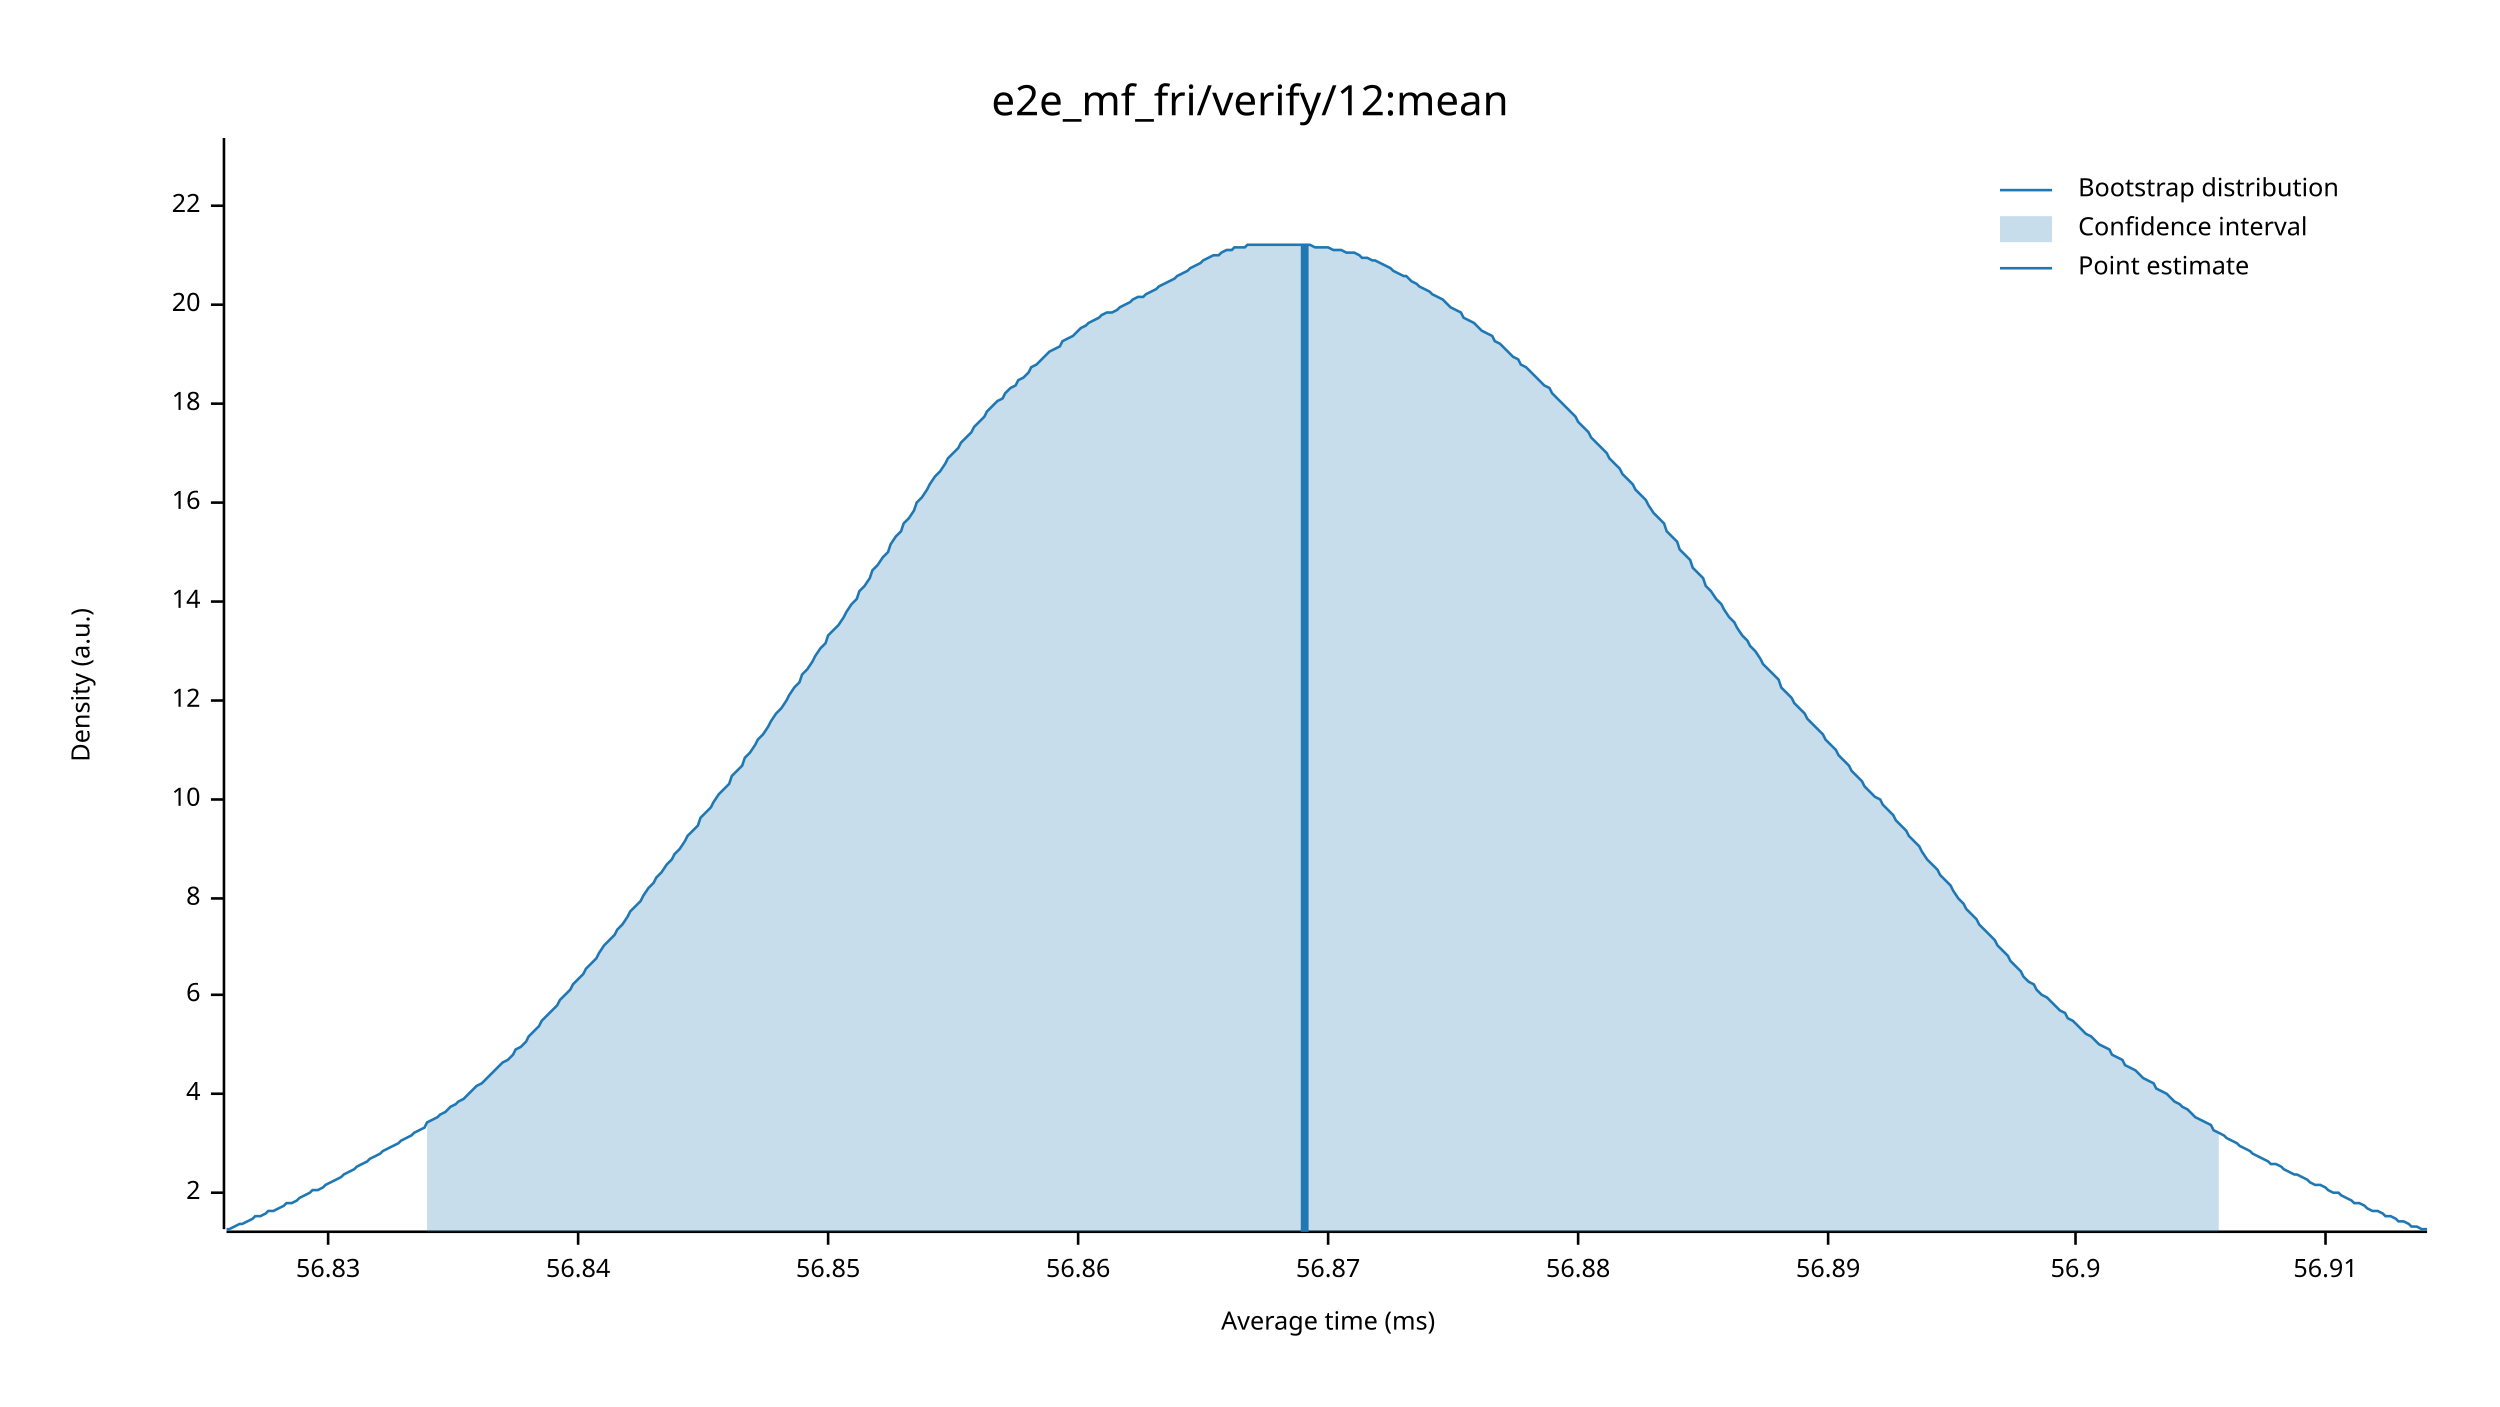
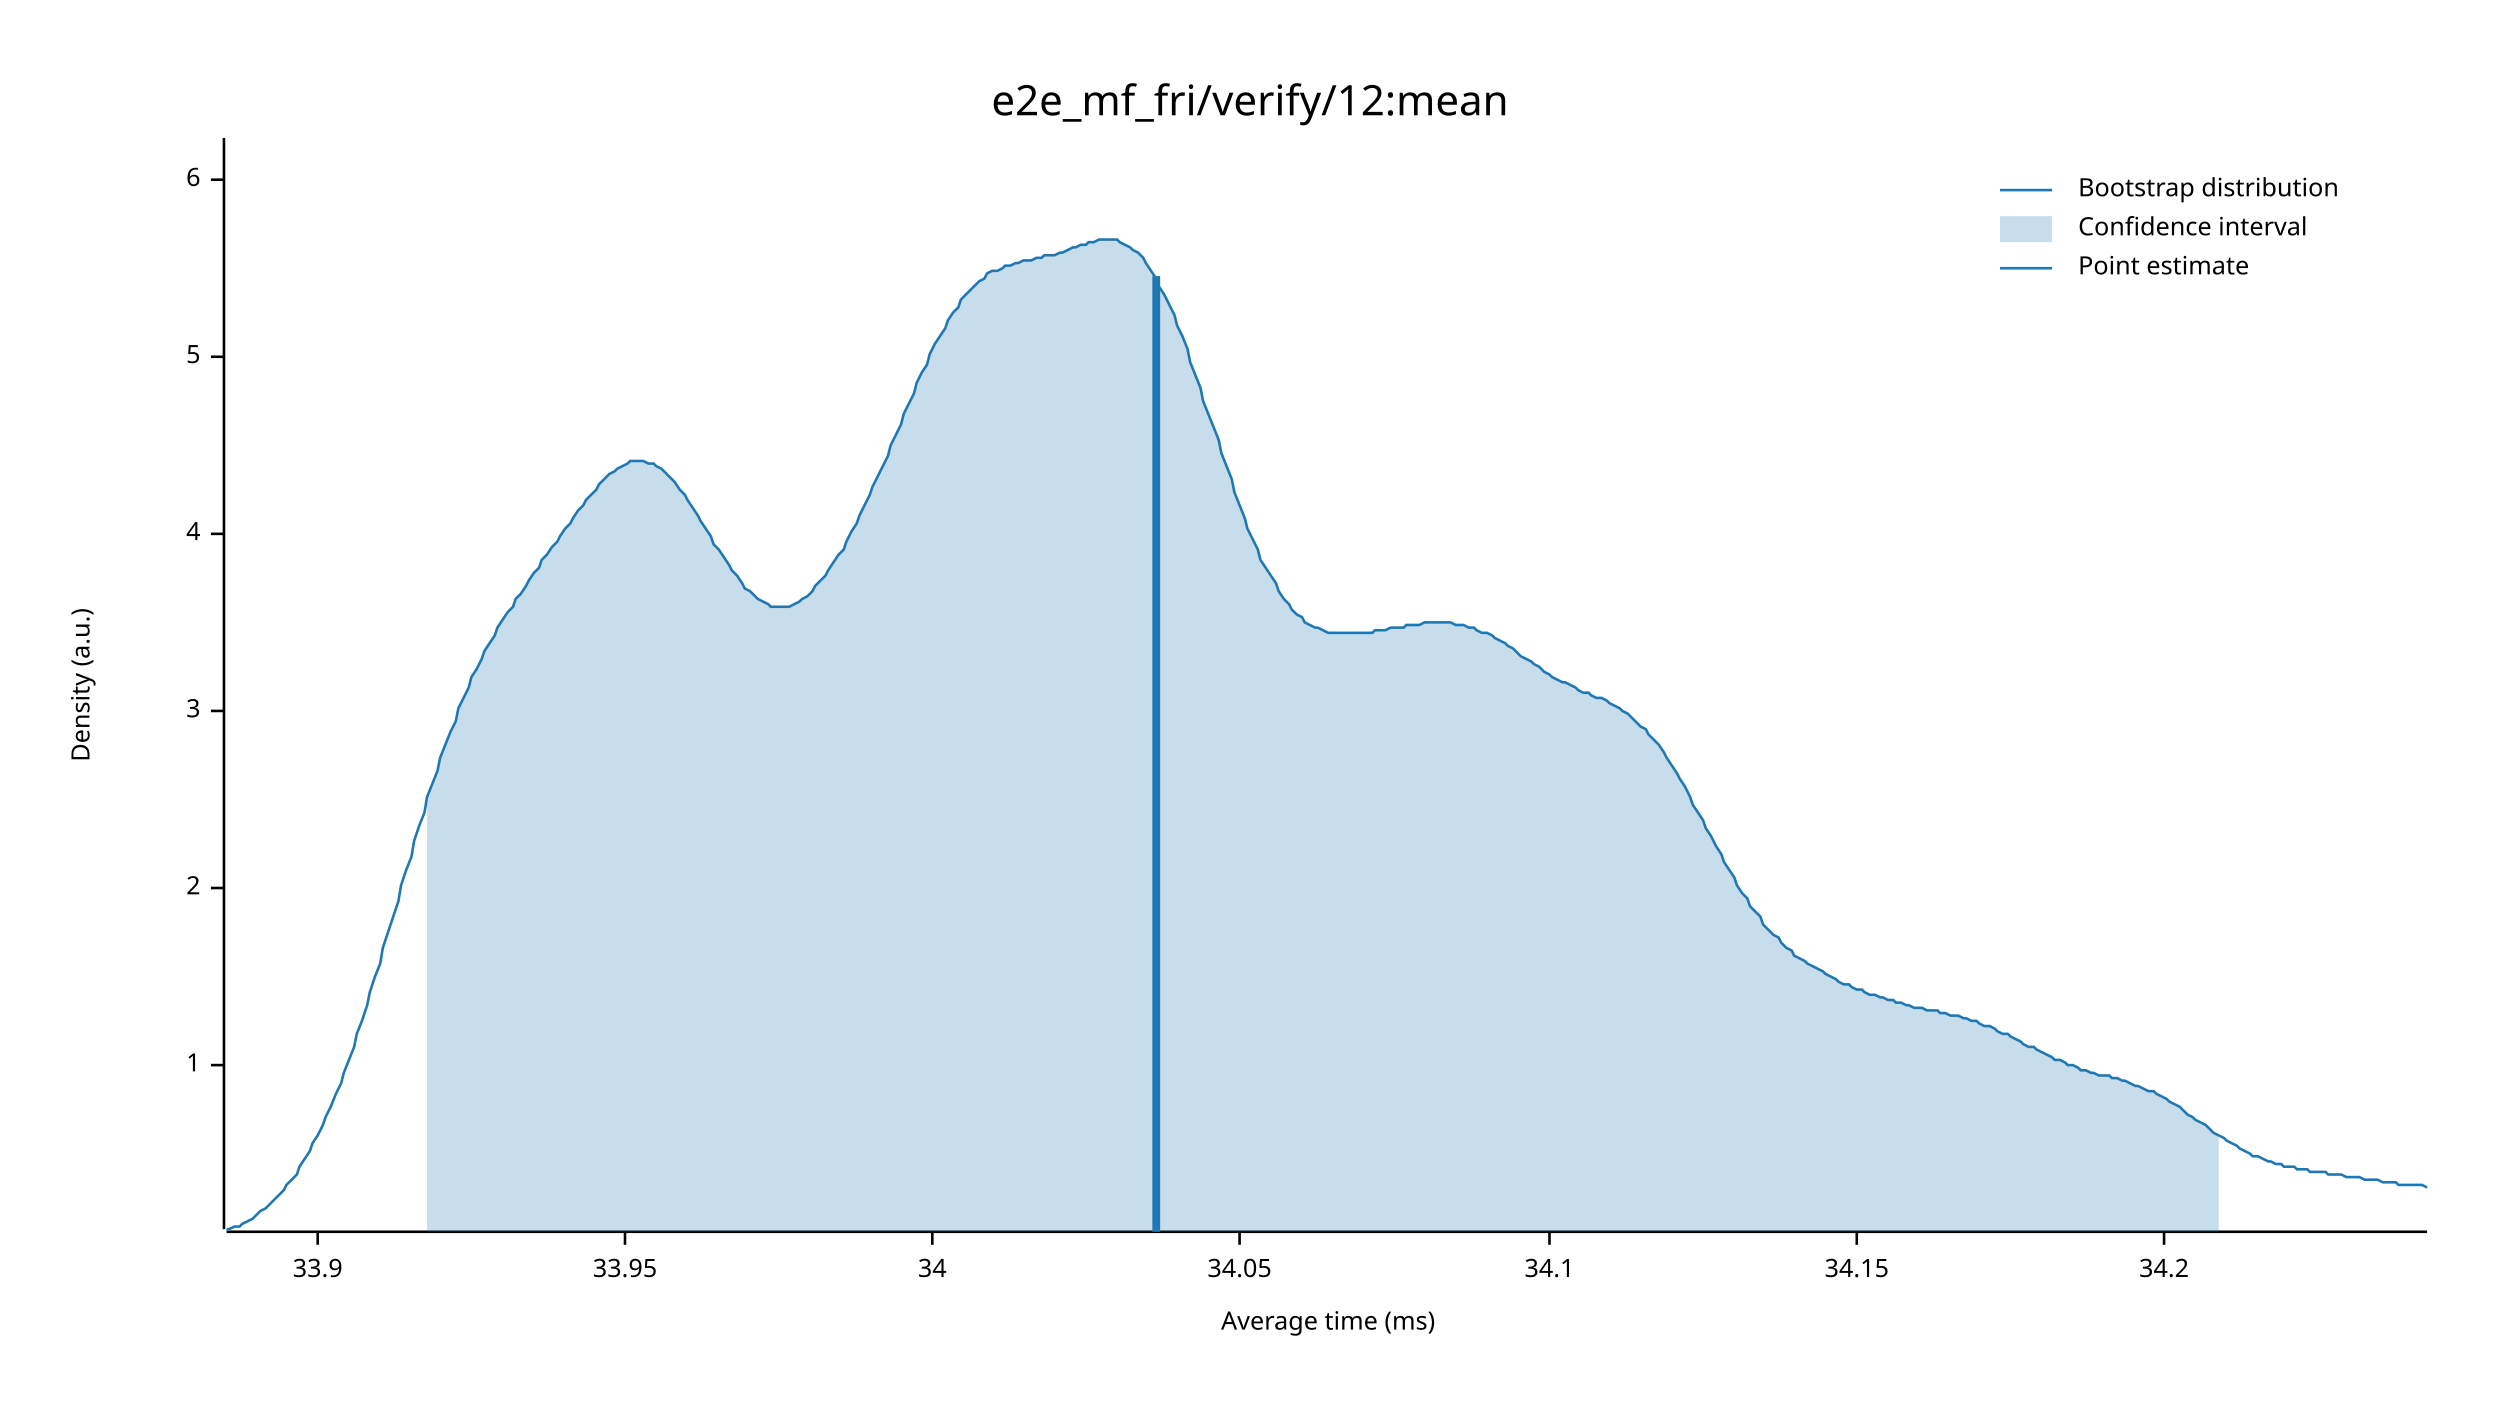
<svg xmlns="http://www.w3.org/2000/svg" width="960" height="540" viewBox="0 0 960 540">
  <text x="480" y="32" dy="0.76em" text-anchor="middle" font-family="sans-serif" font-size="16.129" opacity="1" fill="#000000">
e2e_mf_fri/verify/12:mean
</text>
  <text x="27" y="263" dy="0.76em" text-anchor="middle" font-family="sans-serif" font-size="9.677" opacity="1" fill="#000000" transform="rotate(270, 27, 263)">
Density (a.u.)
</text>
  <text x="510" y="513" dy="-0.5ex" text-anchor="middle" font-family="sans-serif" font-size="9.677" opacity="1" fill="#000000">
Average time (ms)
</text>
  <polyline fill="none" opacity="1" stroke="#000000" stroke-width="1" points="86,53 86,472 " />
-   <text x="77" y="458" dy="0.5ex" text-anchor="end" font-family="sans-serif" font-size="9.677" opacity="1" fill="#000000">
+   <text x="77" y="409" dy="0.5ex" text-anchor="end" font-family="sans-serif" font-size="9.677" opacity="1" fill="#000000">
+ 1
+ </text>
+   <polyline fill="none" opacity="1" stroke="#000000" stroke-width="1" points="81,409 86,409 " />
+   <text x="77" y="341" dy="0.5ex" text-anchor="end" font-family="sans-serif" font-size="9.677" opacity="1" fill="#000000">
2
</text>
-   <polyline fill="none" opacity="1" stroke="#000000" stroke-width="1" points="81,458 86,458 " />
-   <text x="77" y="420" dy="0.5ex" text-anchor="end" font-family="sans-serif" font-size="9.677" opacity="1" fill="#000000">
+   <polyline fill="none" opacity="1" stroke="#000000" stroke-width="1" points="81,341 86,341 " />
+   <text x="77" y="273" dy="0.5ex" text-anchor="end" font-family="sans-serif" font-size="9.677" opacity="1" fill="#000000">
+ 3
+ </text>
+   <polyline fill="none" opacity="1" stroke="#000000" stroke-width="1" points="81,273 86,273 " />
+   <text x="77" y="205" dy="0.5ex" text-anchor="end" font-family="sans-serif" font-size="9.677" opacity="1" fill="#000000">
4
</text>
-   <polyline fill="none" opacity="1" stroke="#000000" stroke-width="1" points="81,420 86,420 " />
-   <text x="77" y="382" dy="0.5ex" text-anchor="end" font-family="sans-serif" font-size="9.677" opacity="1" fill="#000000">
+   <polyline fill="none" opacity="1" stroke="#000000" stroke-width="1" points="81,205 86,205 " />
+   <text x="77" y="137" dy="0.5ex" text-anchor="end" font-family="sans-serif" font-size="9.677" opacity="1" fill="#000000">
+ 5
+ </text>
+   <polyline fill="none" opacity="1" stroke="#000000" stroke-width="1" points="81,137 86,137 " />
+   <text x="77" y="69" dy="0.5ex" text-anchor="end" font-family="sans-serif" font-size="9.677" opacity="1" fill="#000000">
6
</text>
-   <polyline fill="none" opacity="1" stroke="#000000" stroke-width="1" points="81,382 86,382 " />
-   <text x="77" y="345" dy="0.5ex" text-anchor="end" font-family="sans-serif" font-size="9.677" opacity="1" fill="#000000">
- 8
+   <polyline fill="none" opacity="1" stroke="#000000" stroke-width="1" points="81,69 86,69 " />
+   <polyline fill="none" opacity="1" stroke="#000000" stroke-width="1" points="87,473 932,473 " />
+   <text x="122" y="483" dy="0.76em" text-anchor="middle" font-family="sans-serif" font-size="9.677" opacity="1" fill="#000000">
+ 33.9
</text>
-   <polyline fill="none" opacity="1" stroke="#000000" stroke-width="1" points="81,345 86,345 " />
-   <text x="77" y="307" dy="0.5ex" text-anchor="end" font-family="sans-serif" font-size="9.677" opacity="1" fill="#000000">
- 10
+   <polyline fill="none" opacity="1" stroke="#000000" stroke-width="1" points="122,473 122,478 " />
+   <text x="240" y="483" dy="0.76em" text-anchor="middle" font-family="sans-serif" font-size="9.677" opacity="1" fill="#000000">
+ 33.95
</text>
-   <polyline fill="none" opacity="1" stroke="#000000" stroke-width="1" points="81,307 86,307 " />
-   <text x="77" y="269" dy="0.5ex" text-anchor="end" font-family="sans-serif" font-size="9.677" opacity="1" fill="#000000">
- 12
+   <polyline fill="none" opacity="1" stroke="#000000" stroke-width="1" points="240,473 240,478 " />
+   <text x="358" y="483" dy="0.76em" text-anchor="middle" font-family="sans-serif" font-size="9.677" opacity="1" fill="#000000">
+ 34
</text>
-   <polyline fill="none" opacity="1" stroke="#000000" stroke-width="1" points="81,269 86,269 " />
-   <text x="77" y="231" dy="0.5ex" text-anchor="end" font-family="sans-serif" font-size="9.677" opacity="1" fill="#000000">
- 14
+   <polyline fill="none" opacity="1" stroke="#000000" stroke-width="1" points="358,473 358,478 " />
+   <text x="476" y="483" dy="0.76em" text-anchor="middle" font-family="sans-serif" font-size="9.677" opacity="1" fill="#000000">
+ 34.05
</text>
-   <polyline fill="none" opacity="1" stroke="#000000" stroke-width="1" points="81,231 86,231 " />
-   <text x="77" y="193" dy="0.5ex" text-anchor="end" font-family="sans-serif" font-size="9.677" opacity="1" fill="#000000">
- 16
+   <polyline fill="none" opacity="1" stroke="#000000" stroke-width="1" points="476,473 476,478 " />
+   <text x="595" y="483" dy="0.76em" text-anchor="middle" font-family="sans-serif" font-size="9.677" opacity="1" fill="#000000">
+ 34.1
</text>
-   <polyline fill="none" opacity="1" stroke="#000000" stroke-width="1" points="81,193 86,193 " />
-   <text x="77" y="155" dy="0.5ex" text-anchor="end" font-family="sans-serif" font-size="9.677" opacity="1" fill="#000000">
- 18
+   <polyline fill="none" opacity="1" stroke="#000000" stroke-width="1" points="595,473 595,478 " />
+   <text x="713" y="483" dy="0.76em" text-anchor="middle" font-family="sans-serif" font-size="9.677" opacity="1" fill="#000000">
+ 34.15
</text>
-   <polyline fill="none" opacity="1" stroke="#000000" stroke-width="1" points="81,155 86,155 " />
-   <text x="77" y="117" dy="0.5ex" text-anchor="end" font-family="sans-serif" font-size="9.677" opacity="1" fill="#000000">
- 20
+   <polyline fill="none" opacity="1" stroke="#000000" stroke-width="1" points="713,473 713,478 " />
+   <text x="831" y="483" dy="0.76em" text-anchor="middle" font-family="sans-serif" font-size="9.677" opacity="1" fill="#000000">
+ 34.2
</text>
-   <polyline fill="none" opacity="1" stroke="#000000" stroke-width="1" points="81,117 86,117 " />
-   <text x="77" y="79" dy="0.5ex" text-anchor="end" font-family="sans-serif" font-size="9.677" opacity="1" fill="#000000">
- 22
- </text>
-   <polyline fill="none" opacity="1" stroke="#000000" stroke-width="1" points="81,79 86,79 " />
-   <polyline fill="none" opacity="1" stroke="#000000" stroke-width="1" points="87,473 932,473 " />
-   <text x="126" y="483" dy="0.76em" text-anchor="middle" font-family="sans-serif" font-size="9.677" opacity="1" fill="#000000">
- 56.83
- </text>
-   <polyline fill="none" opacity="1" stroke="#000000" stroke-width="1" points="126,473 126,478 " />
-   <text x="222" y="483" dy="0.76em" text-anchor="middle" font-family="sans-serif" font-size="9.677" opacity="1" fill="#000000">
- 56.84
- </text>
-   <polyline fill="none" opacity="1" stroke="#000000" stroke-width="1" points="222,473 222,478 " />
-   <text x="318" y="483" dy="0.76em" text-anchor="middle" font-family="sans-serif" font-size="9.677" opacity="1" fill="#000000">
- 56.85
- </text>
-   <polyline fill="none" opacity="1" stroke="#000000" stroke-width="1" points="318,473 318,478 " />
-   <text x="414" y="483" dy="0.76em" text-anchor="middle" font-family="sans-serif" font-size="9.677" opacity="1" fill="#000000">
- 56.86
- </text>
-   <polyline fill="none" opacity="1" stroke="#000000" stroke-width="1" points="414,473 414,478 " />
-   <text x="510" y="483" dy="0.76em" text-anchor="middle" font-family="sans-serif" font-size="9.677" opacity="1" fill="#000000">
- 56.87
- </text>
-   <polyline fill="none" opacity="1" stroke="#000000" stroke-width="1" points="510,473 510,478 " />
-   <text x="606" y="483" dy="0.76em" text-anchor="middle" font-family="sans-serif" font-size="9.677" opacity="1" fill="#000000">
- 56.88
- </text>
-   <polyline fill="none" opacity="1" stroke="#000000" stroke-width="1" points="606,473 606,478 " />
-   <text x="702" y="483" dy="0.76em" text-anchor="middle" font-family="sans-serif" font-size="9.677" opacity="1" fill="#000000">
- 56.89
- </text>
-   <polyline fill="none" opacity="1" stroke="#000000" stroke-width="1" points="702,473 702,478 " />
-   <text x="797" y="483" dy="0.76em" text-anchor="middle" font-family="sans-serif" font-size="9.677" opacity="1" fill="#000000">
- 56.9
- </text>
-   <polyline fill="none" opacity="1" stroke="#000000" stroke-width="1" points="797,473 797,478 " />
-   <text x="893" y="483" dy="0.76em" text-anchor="middle" font-family="sans-serif" font-size="9.677" opacity="1" fill="#000000">
- 56.91
- </text>
-   <polyline fill="none" opacity="1" stroke="#000000" stroke-width="1" points="893,473 893,478 " />
-   <polyline fill="none" opacity="1" stroke="#1F78B4" stroke-width="1" points="87,472 88,472 90,471 92,470 93,470 95,469 97,468 98,467 100,467 102,466 103,465 105,465 107,464 109,463 110,462 112,462 114,461 115,460 117,459 119,458 120,457 122,457 124,456 125,455 127,454 129,453 131,452 132,451 134,450 136,449 137,448 139,447 141,446 142,445 144,444 146,443 147,442 149,441 151,440 153,439 154,438 156,437 158,436 159,435 161,434 163,433 164,431 166,430 168,429 169,428 171,427 173,425 175,424 176,423 178,422 180,420 181,419 183,417 185,416 186,415 188,413 190,411 191,410 193,408 195,407 197,405 198,403 200,402 202,400 203,398 205,396 207,394 208,392 210,390 212,388 214,386 215,384 217,382 219,380 220,378 222,376 224,374 225,372 227,370 229,368 230,366 232,363 234,361 236,359 237,357 239,355 241,352 242,350 244,348 246,346 247,344 249,341 251,339 252,337 254,335 256,332 258,330 259,328 261,326 263,323 264,321 266,319 268,317 269,314 271,312 273,310 274,308 276,305 278,303 280,301 281,298 283,296 285,294 286,291 288,289 290,286 291,284 293,282 295,279 296,277 298,274 300,272 302,269 303,267 305,264 307,262 308,259 310,257 312,254 313,252 315,249 317,247 318,244 320,242 322,240 324,237 325,235 327,232 329,230 330,227 332,225 334,222 335,219 337,217 339,214 341,212 342,209 344,206 346,204 347,201 349,199 351,196 352,193 354,191 356,188 357,186 359,183 361,181 363,178 364,176 366,174 368,172 369,170 371,168 373,166 374,164 376,162 378,160 379,158 381,156 383,154 385,153 386,151 388,149 390,148 391,146 393,145 395,143 396,141 398,140 400,138 401,137 403,135 405,134 407,133 408,131 410,130 412,129 413,128 415,126 417,125 418,124 420,123 422,122 423,121 425,120 427,120 429,119 430,118 432,117 434,116 435,115 437,114 439,114 440,113 442,112 444,111 445,110 447,109 449,108 451,107 452,106 454,105 456,104 457,103 459,102 461,101 462,100 464,99 466,98 468,98 469,97 471,96 473,96 474,95 476,95 478,95 479,94 481,94 483,94 484,94 486,94 488,94 490,94 491,94 493,94 495,94 496,94 498,94 500,94 501,94 503,94 505,95 506,95 508,95 510,95 512,96 513,96 515,96 517,97 518,97 520,97 522,98 523,99 525,99 527,100 528,100 530,101 532,102 534,103 535,104 537,105 539,106 540,106 542,108 544,109 545,110 547,111 549,112 550,113 552,114 554,115 556,117 557,118 559,119 561,120 562,122 564,123 566,124 567,125 569,127 571,128 573,129 574,131 576,132 578,134 579,135 581,137 583,138 584,140 586,141 588,143 589,144 591,146 593,148 595,149 596,151 598,153 600,155 601,156 603,158 605,160 606,162 608,164 610,166 611,168 613,170 615,172 617,174 618,176 620,178 622,180 623,182 625,184 627,186 628,188 630,190 632,192 633,194 635,197 637,199 639,201 640,204 642,206 644,208 645,211 647,213 649,215 650,218 652,220 654,222 655,225 657,227 659,230 661,232 662,234 664,237 666,239 667,241 669,244 671,246 672,248 674,250 676,253 677,255 679,257 681,259 683,261 684,264 686,266 688,268 689,270 691,272 693,274 694,276 696,278 698,280 700,282 701,284 703,286 705,288 706,290 708,292 710,294 711,296 713,298 715,300 716,302 718,304 720,306 722,307 723,309 725,311 727,313 728,315 730,317 732,319 733,321 735,323 737,325 738,327 740,330 742,332 744,334 745,336 747,338 749,340 750,342 752,345 754,347 755,349 757,351 759,353 760,355 762,357 764,359 766,361 767,363 769,365 771,367 772,369 774,371 776,373 777,375 779,377 781,378 782,380 784,382 786,383 788,385 789,386 791,388 793,389 794,391 796,392 798,394 799,395 801,397 803,398 804,399 806,401 808,402 810,403 811,405 813,406 815,407 816,409 818,410 820,411 821,412 823,414 825,415 827,416 828,418 830,419 832,420 833,421 835,423 837,424 838,425 840,426 842,428 843,429 845,430 847,431 849,432 850,434 852,435 854,436 855,437 857,438 859,439 860,440 862,441 864,442 865,443 867,444 869,445 871,446 872,447 874,447 876,448 877,449 879,450 881,451 882,451 884,452 886,453 887,454 889,455 891,455 893,456 894,457 896,458 898,458 899,459 901,460 903,461 904,462 906,462 908,463 909,464 911,465 913,465 915,466 916,467 918,467 920,468 921,469 923,469 925,470 926,471 928,471 930,472 932,472 " />
-   <polygon opacity="0.25" fill="#1F78B4" points="164,431 166,430 168,429 169,428 171,427 173,425 175,424 176,423 178,422 180,420 181,419 183,417 185,416 186,415 188,413 190,411 191,410 193,408 195,407 197,405 198,403 200,402 202,400 203,398 205,396 207,394 208,392 210,390 212,388 214,386 215,384 217,382 219,380 220,378 222,376 224,374 225,372 227,370 229,368 230,366 232,363 234,361 236,359 237,357 239,355 241,352 242,350 244,348 246,346 247,344 249,341 251,339 252,337 254,335 256,332 258,330 259,328 261,326 263,323 264,321 266,319 268,317 269,314 271,312 273,310 274,308 276,305 278,303 280,301 281,298 283,296 285,294 286,291 288,289 290,286 291,284 293,282 295,279 296,277 298,274 300,272 302,269 303,267 305,264 307,262 308,259 310,257 312,254 313,252 315,249 317,247 318,244 320,242 322,240 324,237 325,235 327,232 329,230 330,227 332,225 334,222 335,219 337,217 339,214 341,212 342,209 344,206 346,204 347,201 349,199 351,196 352,193 354,191 356,188 357,186 359,183 361,181 363,178 364,176 366,174 368,172 369,170 371,168 373,166 374,164 376,162 378,160 379,158 381,156 383,154 385,153 386,151 388,149 390,148 391,146 393,145 395,143 396,141 398,140 400,138 401,137 403,135 405,134 407,133 408,131 410,130 412,129 413,128 415,126 417,125 418,124 420,123 422,122 423,121 425,120 427,120 429,119 430,118 432,117 434,116 435,115 437,114 439,114 440,113 442,112 444,111 445,110 447,109 449,108 451,107 452,106 454,105 456,104 457,103 459,102 461,101 462,100 464,99 466,98 468,98 469,97 471,96 473,96 474,95 476,95 478,95 479,94 481,94 483,94 484,94 486,94 488,94 490,94 491,94 493,94 495,94 496,94 498,94 500,94 501,94 503,94 505,95 506,95 508,95 510,95 512,96 513,96 515,96 517,97 518,97 520,97 522,98 523,99 525,99 527,100 528,100 530,101 532,102 534,103 535,104 537,105 539,106 540,106 542,108 544,109 545,110 547,111 549,112 550,113 552,114 554,115 556,117 557,118 559,119 561,120 562,122 564,123 566,124 567,125 569,127 571,128 573,129 574,131 576,132 578,134 579,135 581,137 583,138 584,140 586,141 588,143 589,144 591,146 593,148 595,149 596,151 598,153 600,155 601,156 603,158 605,160 606,162 608,164 610,166 611,168 613,170 615,172 617,174 618,176 620,178 622,180 623,182 625,184 627,186 628,188 630,190 632,192 633,194 635,197 637,199 639,201 640,204 642,206 644,208 645,211 647,213 649,215 650,218 652,220 654,222 655,225 657,227 659,230 661,232 662,234 664,237 666,239 667,241 669,244 671,246 672,248 674,250 676,253 677,255 679,257 681,259 683,261 684,264 686,266 688,268 689,270 691,272 693,274 694,276 696,278 698,280 700,282 701,284 703,286 705,288 706,290 708,292 710,294 711,296 713,298 715,300 716,302 718,304 720,306 722,307 723,309 725,311 727,313 728,315 730,317 732,319 733,321 735,323 737,325 738,327 740,330 742,332 744,334 745,336 747,338 749,340 750,342 752,345 754,347 755,349 757,351 759,353 760,355 762,357 764,359 766,361 767,363 769,365 771,367 772,369 774,371 776,373 777,375 779,377 781,378 782,380 784,382 786,383 788,385 789,386 791,388 793,389 794,391 796,392 798,394 799,395 801,397 803,398 804,399 806,401 808,402 810,403 811,405 813,406 815,407 816,409 818,410 820,411 821,412 823,414 825,415 827,416 828,418 830,419 832,420 833,421 835,423 837,424 838,425 840,426 842,428 843,429 845,430 847,431 849,432 850,434 852,435 852,473 164,473 " />
-   <polyline fill="none" opacity="1" stroke="#1F78B4" stroke-width="3" points="501,473 501,94 " />
+   <polyline fill="none" opacity="1" stroke="#000000" stroke-width="1" points="831,473 831,478 " />
+   <polyline fill="none" opacity="1" stroke="#1F78B4" stroke-width="1" points="87,472 88,472 90,471 92,471 93,470 95,469 97,468 98,467 100,465 102,464 103,463 105,461 107,459 109,457 110,455 112,453 114,451 115,448 117,445 119,442 120,439 122,436 124,432 125,429 127,425 129,420 131,416 132,412 134,407 136,402 137,397 139,392 141,386 142,381 144,375 146,370 147,364 149,358 151,352 153,346 154,340 156,334 158,329 159,323 161,317 163,312 164,306 166,301 168,296 169,291 171,286 173,281 175,277 176,272 178,268 180,264 181,260 183,257 185,253 186,250 188,247 190,244 191,241 193,238 195,235 197,233 198,230 200,228 202,225 203,223 205,220 207,218 208,215 210,213 212,210 214,208 215,206 217,203 219,201 220,199 222,196 224,194 225,192 227,190 229,188 230,186 232,184 234,182 236,181 237,180 239,179 241,178 242,177 244,177 246,177 247,177 249,178 251,178 252,179 254,180 256,182 258,184 259,185 261,188 263,190 264,192 266,195 268,198 269,200 271,203 273,206 274,209 276,211 278,214 280,217 281,219 283,221 285,224 286,226 288,227 290,229 291,230 293,231 295,232 296,233 298,233 300,233 302,233 303,233 305,232 307,231 308,230 310,229 312,227 313,225 315,223 317,221 318,219 320,216 322,213 324,211 325,208 327,204 329,201 330,198 332,194 334,190 335,187 337,183 339,179 341,175 342,171 344,167 346,163 347,159 349,155 351,151 352,147 354,143 356,140 357,136 359,132 361,129 363,126 364,123 366,120 368,118 369,115 371,113 373,111 374,110 376,108 378,107 379,105 381,104 383,104 385,103 386,102 388,102 390,101 391,101 393,100 395,100 396,100 398,99 400,99 401,98 403,98 405,98 407,97 408,97 410,96 412,95 413,95 415,94 417,94 418,93 420,93 422,92 423,92 425,92 427,92 429,92 430,93 432,94 434,95 435,96 437,97 439,99 440,101 442,104 444,107 445,110 447,113 449,117 451,121 452,125 454,129 456,134 457,139 459,144 461,149 462,154 464,159 466,164 468,169 469,174 471,179 473,184 474,189 476,194 478,199 479,203 481,207 483,211 484,215 486,218 488,221 490,224 491,227 493,230 495,232 496,234 498,236 500,237 501,239 503,240 505,241 506,241 508,242 510,243 512,243 513,243 515,243 517,243 518,243 520,243 522,243 523,243 525,243 527,243 528,242 530,242 532,242 534,241 535,241 537,241 539,241 540,240 542,240 544,240 545,240 547,239 549,239 550,239 552,239 554,239 556,239 557,239 559,240 561,240 562,240 564,241 566,241 567,242 569,243 571,243 573,244 574,245 576,246 578,247 579,248 581,249 583,251 584,252 586,253 588,254 589,255 591,256 593,258 595,259 596,260 598,261 600,262 601,262 603,263 605,264 606,265 608,266 610,266 611,267 613,268 615,268 617,269 618,270 620,271 622,272 623,273 625,274 627,276 628,277 630,279 632,280 633,282 635,284 637,286 639,289 640,291 642,294 644,297 645,299 647,302 649,306 650,309 652,312 654,315 655,318 657,321 659,325 661,328 662,331 664,334 666,337 667,340 669,343 671,345 672,348 674,350 676,352 677,355 679,357 681,359 683,360 684,362 686,364 688,365 689,367 691,368 693,369 694,370 696,371 698,372 700,373 701,374 703,375 705,376 706,377 708,378 710,378 711,379 713,380 715,380 716,381 718,382 720,382 722,383 723,383 725,384 727,384 728,385 730,385 732,386 733,386 735,387 737,387 738,387 740,388 742,388 744,388 745,389 747,389 749,390 750,390 752,390 754,391 755,391 757,392 759,392 760,393 762,394 764,394 766,395 767,396 769,397 771,397 772,398 774,399 776,400 777,401 779,402 781,402 782,403 784,404 786,405 788,406 789,407 791,407 793,408 794,409 796,409 798,410 799,411 801,411 803,412 804,412 806,413 808,413 810,413 811,414 813,414 815,415 816,415 818,416 820,417 821,417 823,418 825,419 827,419 828,420 830,421 832,422 833,423 835,424 837,425 838,426 840,428 842,429 843,430 845,431 847,432 849,434 850,435 852,436 854,437 855,438 857,439 859,440 860,441 862,442 864,443 865,444 867,444 869,445 871,446 872,446 874,447 876,447 877,448 879,448 881,448 882,449 884,449 886,449 887,450 889,450 891,450 893,450 894,451 896,451 898,451 899,451 901,452 903,452 904,452 906,452 908,453 909,453 911,453 913,453 915,454 916,454 918,454 920,454 921,455 923,455 925,455 926,455 928,455 930,455 932,456 " />
+   <polygon opacity="0.25" fill="#1F78B4" points="164,306 166,301 168,296 169,291 171,286 173,281 175,277 176,272 178,268 180,264 181,260 183,257 185,253 186,250 188,247 190,244 191,241 193,238 195,235 197,233 198,230 200,228 202,225 203,223 205,220 207,218 208,215 210,213 212,210 214,208 215,206 217,203 219,201 220,199 222,196 224,194 225,192 227,190 229,188 230,186 232,184 234,182 236,181 237,180 239,179 241,178 242,177 244,177 246,177 247,177 249,178 251,178 252,179 254,180 256,182 258,184 259,185 261,188 263,190 264,192 266,195 268,198 269,200 271,203 273,206 274,209 276,211 278,214 280,217 281,219 283,221 285,224 286,226 288,227 290,229 291,230 293,231 295,232 296,233 298,233 300,233 302,233 303,233 305,232 307,231 308,230 310,229 312,227 313,225 315,223 317,221 318,219 320,216 322,213 324,211 325,208 327,204 329,201 330,198 332,194 334,190 335,187 337,183 339,179 341,175 342,171 344,167 346,163 347,159 349,155 351,151 352,147 354,143 356,140 357,136 359,132 361,129 363,126 364,123 366,120 368,118 369,115 371,113 373,111 374,110 376,108 378,107 379,105 381,104 383,104 385,103 386,102 388,102 390,101 391,101 393,100 395,100 396,100 398,99 400,99 401,98 403,98 405,98 407,97 408,97 410,96 412,95 413,95 415,94 417,94 418,93 420,93 422,92 423,92 425,92 427,92 429,92 430,93 432,94 434,95 435,96 437,97 439,99 440,101 442,104 444,107 445,110 447,113 449,117 451,121 452,125 454,129 456,134 457,139 459,144 461,149 462,154 464,159 466,164 468,169 469,174 471,179 473,184 474,189 476,194 478,199 479,203 481,207 483,211 484,215 486,218 488,221 490,224 491,227 493,230 495,232 496,234 498,236 500,237 501,239 503,240 505,241 506,241 508,242 510,243 512,243 513,243 515,243 517,243 518,243 520,243 522,243 523,243 525,243 527,243 528,242 530,242 532,242 534,241 535,241 537,241 539,241 540,240 542,240 544,240 545,240 547,239 549,239 550,239 552,239 554,239 556,239 557,239 559,240 561,240 562,240 564,241 566,241 567,242 569,243 571,243 573,244 574,245 576,246 578,247 579,248 581,249 583,251 584,252 586,253 588,254 589,255 591,256 593,258 595,259 596,260 598,261 600,262 601,262 603,263 605,264 606,265 608,266 610,266 611,267 613,268 615,268 617,269 618,270 620,271 622,272 623,273 625,274 627,276 628,277 630,279 632,280 633,282 635,284 637,286 639,289 640,291 642,294 644,297 645,299 647,302 649,306 650,309 652,312 654,315 655,318 657,321 659,325 661,328 662,331 664,334 666,337 667,340 669,343 671,345 672,348 674,350 676,352 677,355 679,357 681,359 683,360 684,362 686,364 688,365 689,367 691,368 693,369 694,370 696,371 698,372 700,373 701,374 703,375 705,376 706,377 708,378 710,378 711,379 713,380 715,380 716,381 718,382 720,382 722,383 723,383 725,384 727,384 728,385 730,385 732,386 733,386 735,387 737,387 738,387 740,388 742,388 744,388 745,389 747,389 749,390 750,390 752,390 754,391 755,391 757,392 759,392 760,393 762,394 764,394 766,395 767,396 769,397 771,397 772,398 774,399 776,400 777,401 779,402 781,402 782,403 784,404 786,405 788,406 789,407 791,407 793,408 794,409 796,409 798,410 799,411 801,411 803,412 804,412 806,413 808,413 810,413 811,414 813,414 815,415 816,415 818,416 820,417 821,417 823,418 825,419 827,419 828,420 830,421 832,422 833,423 835,424 837,425 838,426 840,428 842,429 843,430 845,431 847,432 849,434 850,435 852,436 852,473 164,473 " />
+   <polyline fill="none" opacity="1" stroke="#1F78B4" stroke-width="3" points="444,473 444,106 " />
  <text x="798" y="68" dy="0.76em" text-anchor="start" font-family="sans-serif" font-size="9.677" opacity="1" fill="#000000">
Bootstrap distribution
</text>
  <text x="798" y="83" dy="0.76em" text-anchor="start" font-family="sans-serif" font-size="9.677" opacity="1" fill="#000000">
Confidence interval
</text>
  <text x="798" y="98" dy="0.76em" text-anchor="start" font-family="sans-serif" font-size="9.677" opacity="1" fill="#000000">
Point estimate
</text>
  <polyline fill="none" opacity="1" stroke="#1F78B4" stroke-width="1" points="768,73 788,73 " />
  <rect x="768" y="83" width="20" height="10" opacity="0.25" fill="#1F78B4" stroke="none" />
  <polyline fill="none" opacity="1" stroke="#1F78B4" stroke-width="1" points="768,103 788,103 " />
</svg>
